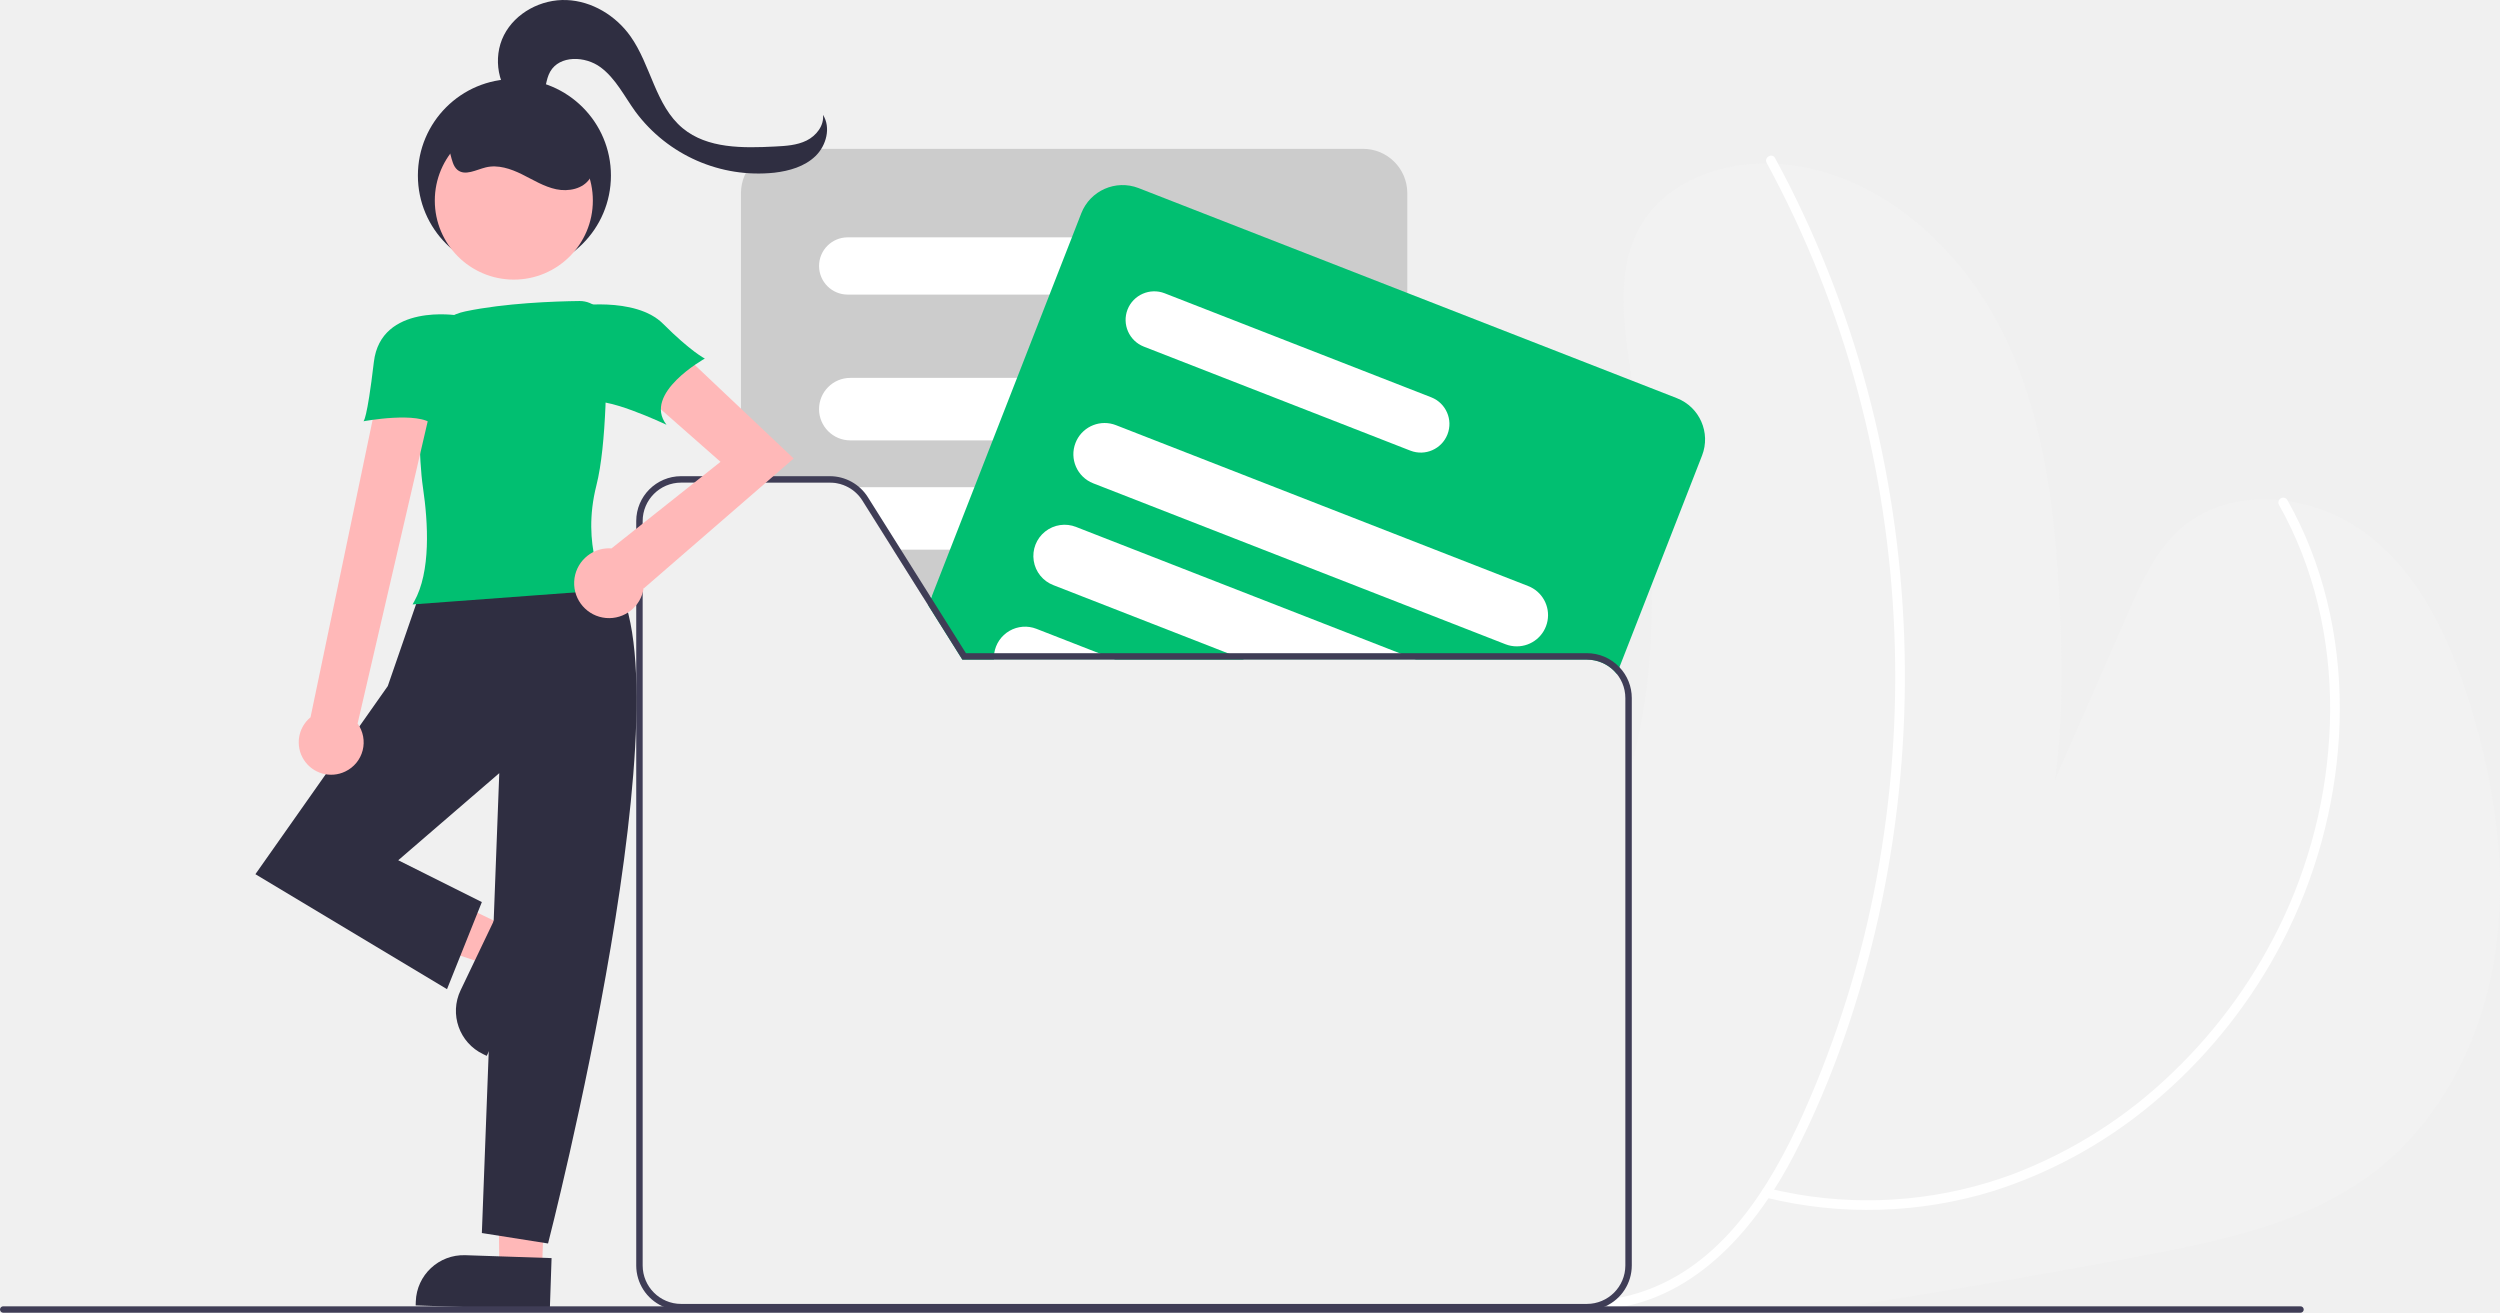
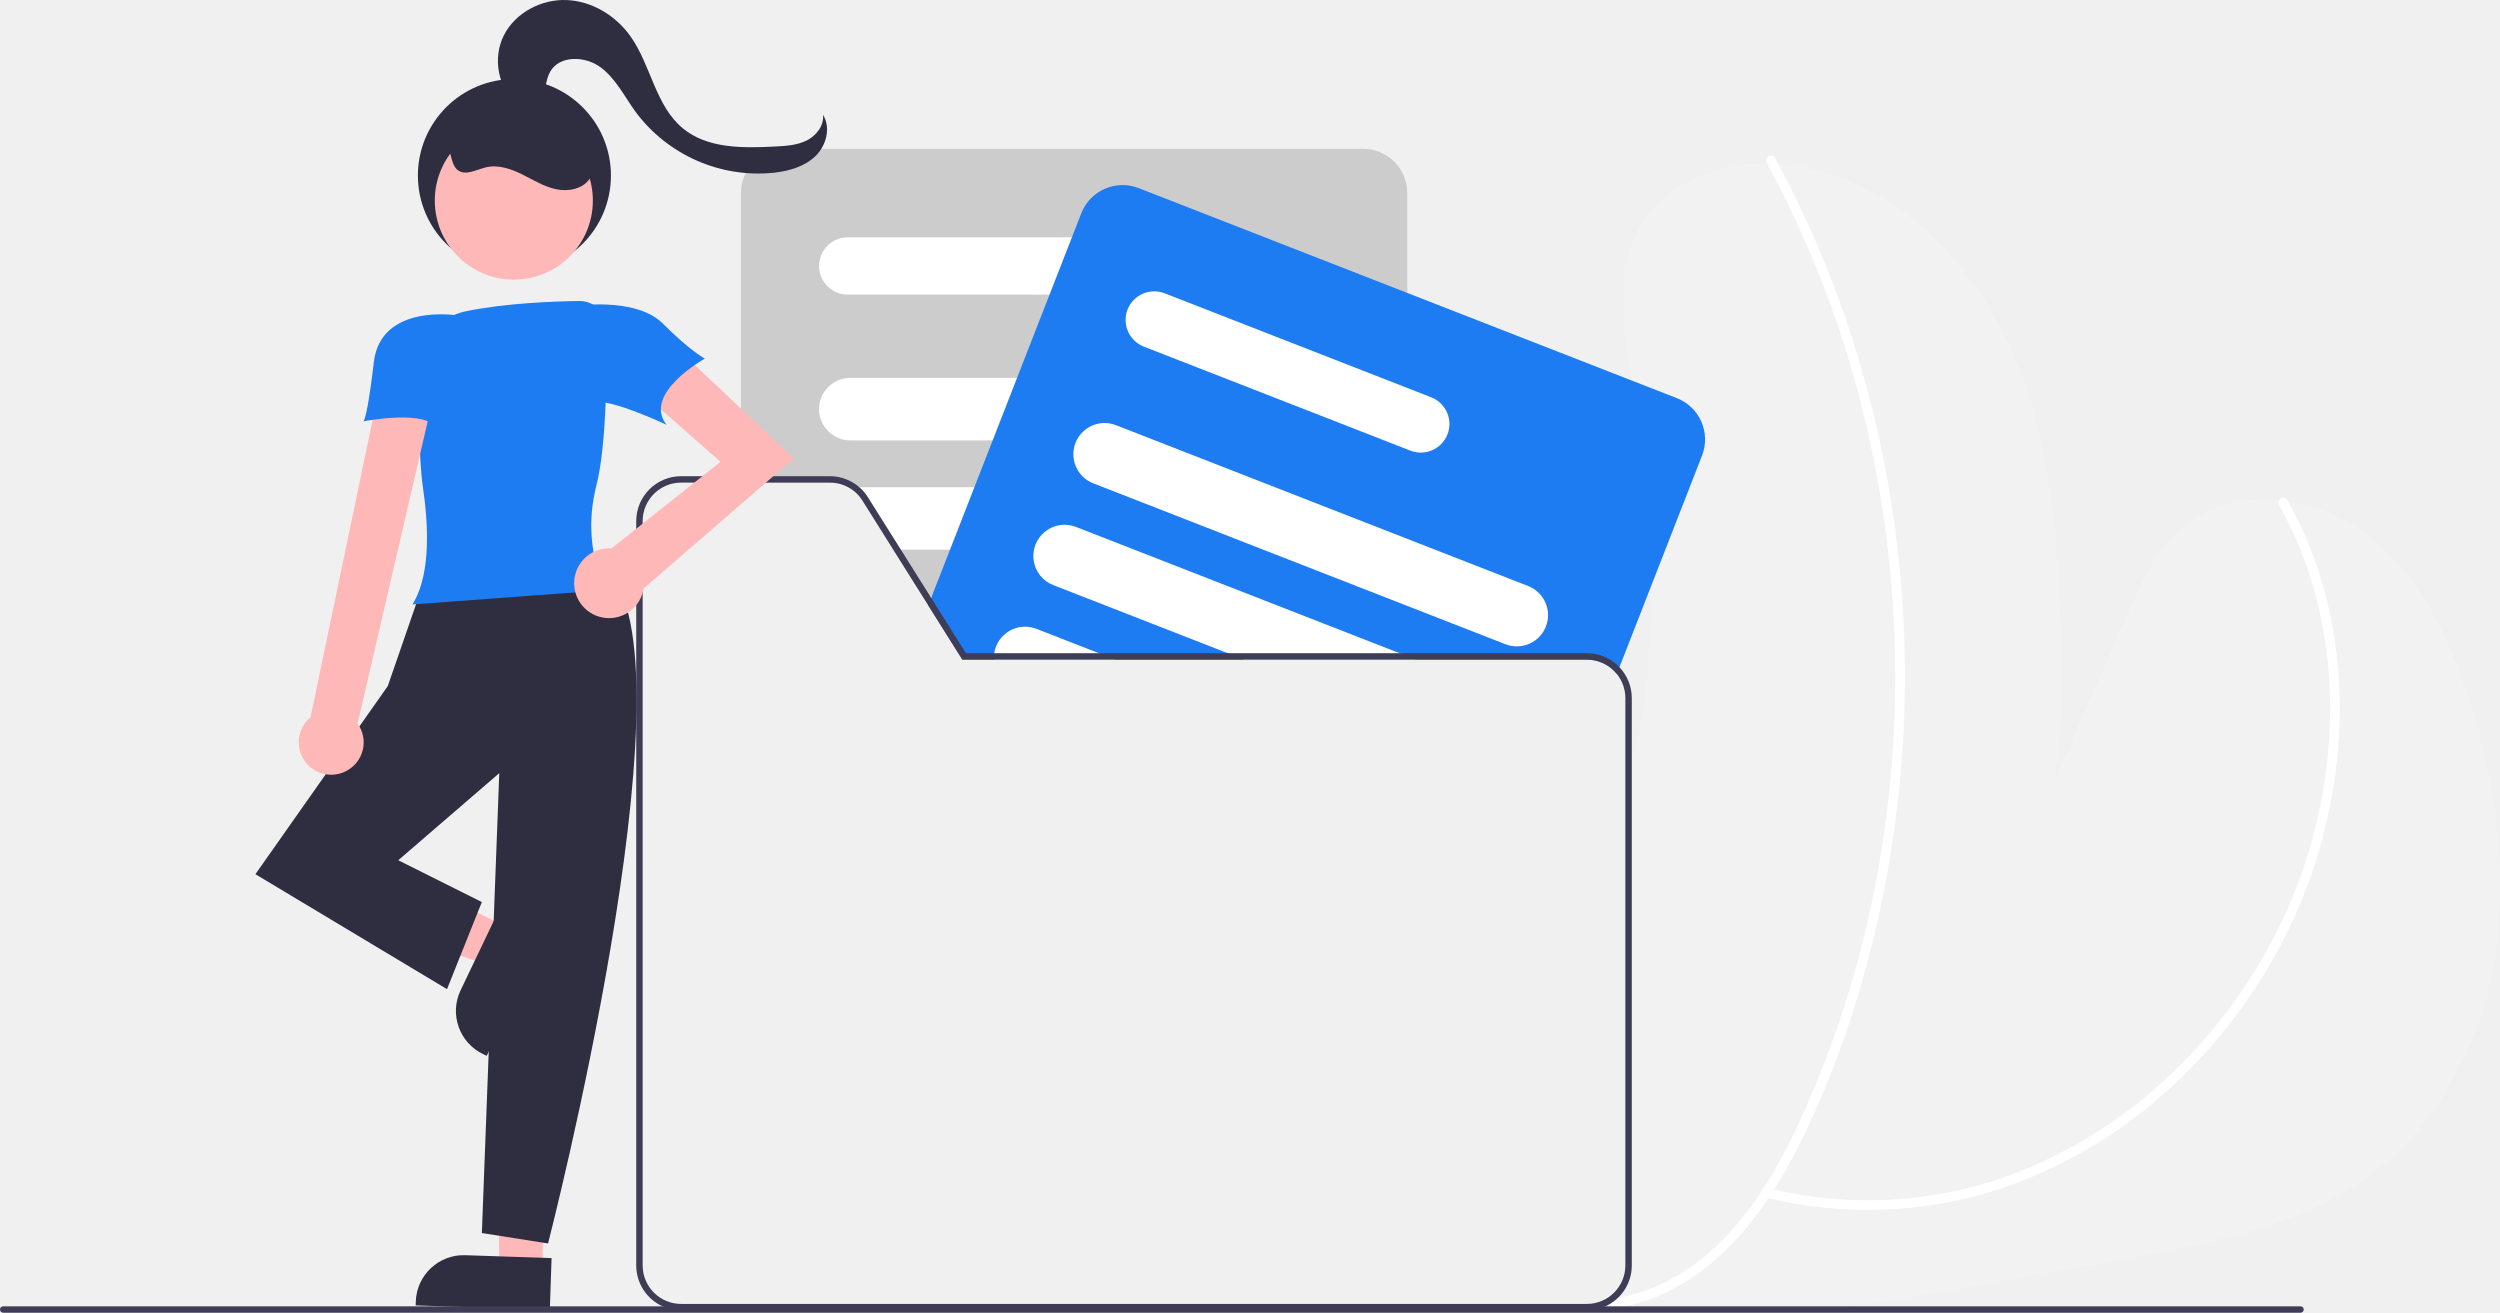
<svg xmlns="http://www.w3.org/2000/svg" data-name="Layer 1" width="777.001" height="407.998" viewBox="0 0 777.001 407.998">
  <path d="M986.85,543.399c-4.07,25.87-16.68,50.98-37.49,66.87-20.48,15.65-46.72,21.21-72.05,25.99q-45.57,8.61-91.39,15.74-6.495,1.035-13,2H595c-.18-.24-.37-.49-.55-.74-.29-.42-.58-.84-.86-1.26-.16-.24-.32-.49-.48-.74H704.71a11.961,11.961,0,0,0,11.95-11.94v-148.96c.72-2.26,1.39-4.53,2-6.83a180.052,180.052,0,0,0,5.53-32.71c.6-7.7.78-15.4.65-23.11-.37-21.19-3.14-42.38-6.15-63.42-.22-1.55-.45-3.11-.67-4.66-2.12-14.62-4.05-30.53,3.32-43.34,8.43-14.66,27.14-20.77,43.99-19.27,30.31,2.71,55.84,25.92,69.11,53.31,13.26,27.38,16.23,58.52,17.44,88.92.64,16.12.57,32.96-1.68,49.13q11.399-26.07,22.82-52.14c4.06-9.27,8.33-18.84,15.85-25.62,15.72-14.19,41.72-11.33,58.51,1.59,16.78,12.93,25.98,33.36,32.1,53.63C987.06,490.909,990.93,517.529,986.85,543.399Z" transform="translate(-211.4996 -246.0008)" fill="#f2f2f2" />
  <path d="M919.798,402.887c10.992,19.468,16.035,41.792,15.915,64.07A155.087,155.087,0,0,1,921.381,530.886a160.607,160.607,0,0,1-34.467,48.299A146.332,146.332,0,0,1,837.383,610.825a129.437,129.437,0,0,1-67.211,6.387q-4.704-.808-9.339-1.96c-1.874-.462-2.674,2.43-.798,2.893A132.777,132.777,0,0,0,831.278,616.096a146.773,146.773,0,0,0,52.183-29.686,162.908,162.908,0,0,0,37.426-47.712,159.495,159.495,0,0,0,17.575-63.863c1.31-22.612-2.48-45.626-12.259-66.138q-1.777-3.728-3.814-7.323a1.501,1.501,0,0,0-2.59,1.514Z" transform="translate(-211.4996 -246.0008)" fill="#fff" />
  <path d="M760.588,296.623a325.344,325.344,0,0,1,28.298,70.983,342.834,342.834,0,0,1,5.832,151.56,324.114,324.114,0,0,1-22.789,72.984c-10.419,23.147-25.42,47.536-51.042,55.641a53.433,53.433,0,0,1-8.86,1.981c-1.904.261-1.094,3.152.798,2.893,26.505-3.638,44.922-25.657,56.472-48.103,11.951-23.225,20.461-48.446,26.12-73.909a345.526,345.526,0,0,0-1.18-154.121,330.416,330.416,0,0,0-26.529-72.797q-2.198-4.347-4.53-8.625c-.923-1.697-3.514-.184-2.59,1.514Z" transform="translate(-211.4996 -246.0008)" fill="#fff" />
  <path d="M635.14,292.259H455.54a13.768,13.768,0,0,0-13.75,13.75v89.99h27.64a11.879,11.879,0,0,1,10.11,5.59l9.58,15.25,9.16,14.57,1.72,2.74,10.48,16.67.12.19h138.29v-145A13.768,13.768,0,0,0,635.14,292.259Z" transform="translate(-211.4996 -246.0008)" fill="#ccc" />
  <path d="M563.95,319.769H474.96a8.895,8.895,0,1,0,0,17.79h88.99a8.895,8.895,0,1,0,0-17.79Z" transform="translate(-211.4996 -246.0008)" fill="#fff" />
  <path d="M613.299,363.449H475.77a9.71,9.71,0,0,0,0,19.42H613.299a9.71,9.71,0,0,0,0-19.42Z" transform="translate(-211.4996 -246.0008)" fill="#fff" />
  <path d="M622.08,403.019a9.704,9.704,0,0,0-8.78-5.59H475.77c-.21,0-.41.01-.62.02a11.914,11.914,0,0,1,4.39,4.14l9.58,15.25H613.299a9.697,9.697,0,0,0,8.78-13.82Z" transform="translate(-211.4996 -246.0008)" fill="#fff" />
  <path d="M622.91,439.809a9.709,9.709,0,0,0-9.61-8.4H498.28l1.72,2.74,10.48,16.67H613.299a9.599,9.599,0,0,0,5.63-1.81,9.697,9.697,0,0,0,4.07-7.9A9.245,9.245,0,0,0,622.91,439.809Z" transform="translate(-211.4996 -246.0008)" fill="#fff" />
-   <path d="M732.69,369.759l-14-5.47-69.8-27.24-83.51-32.59a13.775,13.775,0,0,0-17.81,7.82l-2.92,7.49-6.95,17.79-10.1,25.89-7.58,19.42-5.68,14.56-7.58,19.41-5.69,14.57-.16.42-.91,2.32,10.48,16.67.12.19H704.71a11.916,11.916,0,0,1,9.29,4.44l.82-2.08,10.02-25.66,15.66-40.13A13.777,13.777,0,0,0,732.69,369.759Z" transform="translate(-211.4996 -246.0008)" fill="#01bf71" />
+   <path d="M732.69,369.759l-14-5.47-69.8-27.24-83.51-32.59a13.775,13.775,0,0,0-17.81,7.82l-2.92,7.49-6.95,17.79-10.1,25.89-7.58,19.42-5.68,14.56-7.58,19.41-5.69,14.57-.16.42-.91,2.32,10.48,16.67.12.19H704.71a11.916,11.916,0,0,1,9.29,4.44l.82-2.08,10.02-25.66,15.66-40.13A13.777,13.777,0,0,0,732.69,369.759Z" transform="translate(-211.4996 -246.0008)" fill="#1D7CF2" />
  <path d="M656.37,369.499l-7.48-2.92-75.42-29.43a8.931,8.931,0,0,0-11.53,5.05,8.924,8.924,0,0,0,5.06,11.53l24.91,9.72,30.81,12.02,26.17,10.22,1.01.39a8.899,8.899,0,0,0,6.47-16.58Z" transform="translate(-211.4996 -246.0008)" fill="#fff" />
  <path d="M686.45,428.139l-37.56-14.66-26.81-10.46-14.32-5.59-37.3-14.56-12.12-4.73a9.71,9.71,0,0,0-12.23,4.73c-.12.25-.24.51-.34.78a9.704,9.704,0,0,0,5.51,12.57l3.1,1.21,49.72,19.41,44.79,17.48,30.5,11.91a9.629,9.629,0,0,0,3.52.66,9.706,9.706,0,0,0,3.54-18.75Z" transform="translate(-211.4996 -246.0008)" fill="#fff" />
  <path d="M648.89,449.949l-2.41-.94-23.57-9.2-21.53-8.4-37.34-14.57-18.06-7.05a9.708,9.708,0,1,0-7.05,18.09l9.04,3.53,45.1,17.6,4.64,1.81.48.19h53.41Z" transform="translate(-211.4996 -246.0008)" fill="#fff" />
  <path d="M557.66,450.819l-4.64-1.81-19.39-7.57a9.695,9.695,0,0,0-13.12,7.57,9.201,9.201,0,0,0-.11,1.81,1.121,1.121,0,0,0,.01.19h37.74Z" transform="translate(-211.4996 -246.0008)" fill="#fff" />
  <path d="M597.71,450.819l-4.64-1.81H520.509a9.201,9.201,0,0,0-.11,1.81h-9.92l.12.19h87.59Zm0,0h-87.23l.12.19h87.59Zm0,0h-87.23l.12.19h87.59Zm.48.19-.48-.19h-87.23l.12.19Zm-175.01,200.25a11.958,11.958,0,0,1-11.94-11.94v-231.37a11.96,11.96,0,0,1,11.94-11.95h18.61v-2H423.18a13.966,13.966,0,0,0-13.94,13.95v231.37a13.95,13.95,0,0,0,8.17,12.68H593.589c-.16-.24-.32-.49-.48-.74Zm291.64-197.89a13.878,13.878,0,0,0-10.11-4.36h-193l-10.8-17.18-.26-.42-9.16-14.57-10.26-16.32a13.976,13.976,0,0,0-11.8-6.52h-46.25a13.966,13.966,0,0,0-13.94,13.95v231.37a13.95,13.95,0,0,0,8.17,12.68,13.749,13.749,0,0,0,5.77,1.26H704.71a13.798,13.798,0,0,0,5.78-1.26,13.951,13.951,0,0,0,8.17-12.68v-176.36A13.87,13.87,0,0,0,714.819,453.369Zm1.84,185.95a11.961,11.961,0,0,1-11.95,11.94H423.18a11.958,11.958,0,0,1-11.94-11.94v-231.37a11.96,11.96,0,0,1,11.94-11.95h46.25a11.879,11.879,0,0,1,10.11,5.59l9.58,15.25,9.16,14.57,1.72,2.74,10.48,16.67.12.19H704.71a11.96,11.96,0,0,1,11.95,11.95Zm-118.95-188.5h-87.23l.12.19h87.59Zm0,0h-87.23l.12.19h87.59Zm0,0h-87.23l.12.19h87.59Zm0,0-4.64-1.81H511.71l-10.8-17.18-.91,2.32,10.48,16.67.12.19h87.59Z" transform="translate(-211.4996 -246.0008)" fill="#3f3d56" />
  <polygon points="156.928 287.77 151.2 299.746 102.283 283.352 110.736 265.677 156.928 287.77" fill="#ffb8b8" />
  <path d="M358.53,543.805h26.834a0,0,0,0,1,0,0v16.119a0,0,0,0,1,0,0h-41.721a0,0,0,0,1,0,0v-1.233A14.887,14.887,0,0,1,358.53,543.805Z" transform="translate(-502.1221 396.5711) rotate(-64.4384)" fill="#2f2e41" />
  <polygon points="168.459 394.715 155.192 394.267 154.633 342.623 170.186 343.541 168.459 394.715" fill="#ffb8b8" />
  <path d="M355.835,636.313h26.834a0,0,0,0,1,0,0v16.119a0,0,0,0,1,0,0h-41.721a0,0,0,0,1,0,0v-1.233A14.887,14.887,0,0,1,355.835,636.313Z" transform="translate(-189.5575 -257.8387) rotate(1.93309)" fill="#2f2e41" />
  <path d="M401.324,424.579s-40.605-10.287-59.013,4.873l-10.287,29.777-41.146,58.471,59.554,35.732,10.828-27.07-25.987-12.994,31.401-27.07-5.414,142.93,20.573,3.248S427.311,455.981,401.324,424.579Z" transform="translate(-211.4996 -246.0008)" fill="#2f2e41" />
-   <path d="M339.721,433.856l.495-.88c5.217-9.275,4.372-24.378,2.744-35.414-1.363-9.244-1.322-25.535-1.048-37.573A17.891,17.891,0,0,1,356.173,342.768c12.353-2.571,27.517-3.115,35.457-3.211l.007.541-.007-.541a8.245,8.245,0,0,1,8.275,8.043c.242,12.964.167,36.605-3.051,49.289-4.775,18.825,2.692,31.618,2.768,31.745l.45.753Z" transform="translate(-211.4996 -246.0008)" fill="#01bf71" />
+   <path d="M339.721,433.856l.495-.88c5.217-9.275,4.372-24.378,2.744-35.414-1.363-9.244-1.322-25.535-1.048-37.573A17.891,17.891,0,0,1,356.173,342.768c12.353-2.571,27.517-3.115,35.457-3.211l.007.541-.007-.541a8.245,8.245,0,0,1,8.275,8.043c.242,12.964.167,36.605-3.051,49.289-4.775,18.825,2.692,31.618,2.768,31.745l.45.753Z" transform="translate(-211.4996 -246.0008)" fill="#1D7CF2" />
  <path d="M318.834,485.774a10.025,10.025,0,0,0,3.811-14.892l22.916-98.818H328.235l-20.224,96.871A10.079,10.079,0,0,0,318.834,485.774Z" transform="translate(-211.4996 -246.0008)" fill="#ffb8b8" />
  <path d="M458.171,388.503l-38.242-36.175-10.336,14.47,25.84,22.739-33.887,26.91c-.245-.017-.489-.037-.738-.037a10.853,10.853,0,1,0,10.746,12.296l.107.107Z" transform="translate(-211.4996 -246.0008)" fill="#ffb8b8" />
-   <path d="M353.74,344.038s-23.881-3.917-26.047,14.491-3.248,18.408-3.248,18.408,17.325-3.248,21.656,1.083S353.74,344.038,353.74,344.038Z" transform="translate(-211.4996 -246.0008)" fill="#01bf71" />
-   <path d="M389.413,341.204s19.49-3.248,28.153,5.414,12.994,10.828,12.994,10.828-19.49,10.828-11.911,20.573c0,0-20.573-9.745-23.822-6.497S389.413,341.204,389.413,341.204Z" transform="translate(-211.4996 -246.0008)" fill="#01bf71" />
+   <path d="M353.74,344.038s-23.881-3.917-26.047,14.491-3.248,18.408-3.248,18.408,17.325-3.248,21.656,1.083S353.74,344.038,353.74,344.038Z" transform="translate(-211.4996 -246.0008)" fill="#1D7CF2" />
+   <path d="M389.413,341.204s19.49-3.248,28.153,5.414,12.994,10.828,12.994,10.828-19.49,10.828-11.911,20.573c0,0-20.573-9.745-23.822-6.497S389.413,341.204,389.413,341.204Z" transform="translate(-211.4996 -246.0008)" fill="#1D7CF2" />
  <path d="M372.318,278.339c-6.148-4.91-7.763-14.386-4.196-21.399s11.632-11.238,19.493-10.923,15.27,4.829,19.824,11.245c6.398,9.012,7.741,21.538,16.248,28.594,7.684,6.373,18.692,6.19,28.661,5.683,3.361-.171,6.83-.369,9.846-1.862s5.479-4.642,5.091-7.985c2.505,3.965,1.052,9.524-2.309,12.795s-8.145,4.642-12.803,5.188a47.569,47.569,0,0,1-43.151-18.933c-3.469-4.785-6.146-10.358-10.906-13.862s-12.697-3.748-15.619,1.39c-1.445,2.541-1.303,5.728-2.632,8.332s-5.645,4.008-6.925,1.379" transform="translate(-211.4996 -246.0008)" fill="#2f2e41" />
  <circle cx="159.879" cy="54.556" r="30" fill="#2f2e41" />
  <circle cx="159.698" cy="62.343" r="24.561" fill="#ffb8b8" />
  <path d="M348.802,290.305c3.338.73,2.246,6.33,4.883,8.502,2.379,1.959,5.806-.056,8.801-.785,3.781-.921,7.738.428,11.229,2.148s6.856,3.854,10.664,4.655,8.322-.102,10.457-3.355c2.041-3.111,1.29-7.306-.307-10.667a24.77,24.77,0,0,0-44.442-.616" transform="translate(-211.4996 -246.0008)" fill="#2f2e41" />
  <path d="M927.5,652.999a1.003,1.003,0,0,1-1,1h-714a1,1,0,0,1,0-2h714A1.003,1.003,0,0,1,927.5,652.999Z" transform="translate(-211.4996 -246.0008)" fill="#3f3d56" />
</svg>
